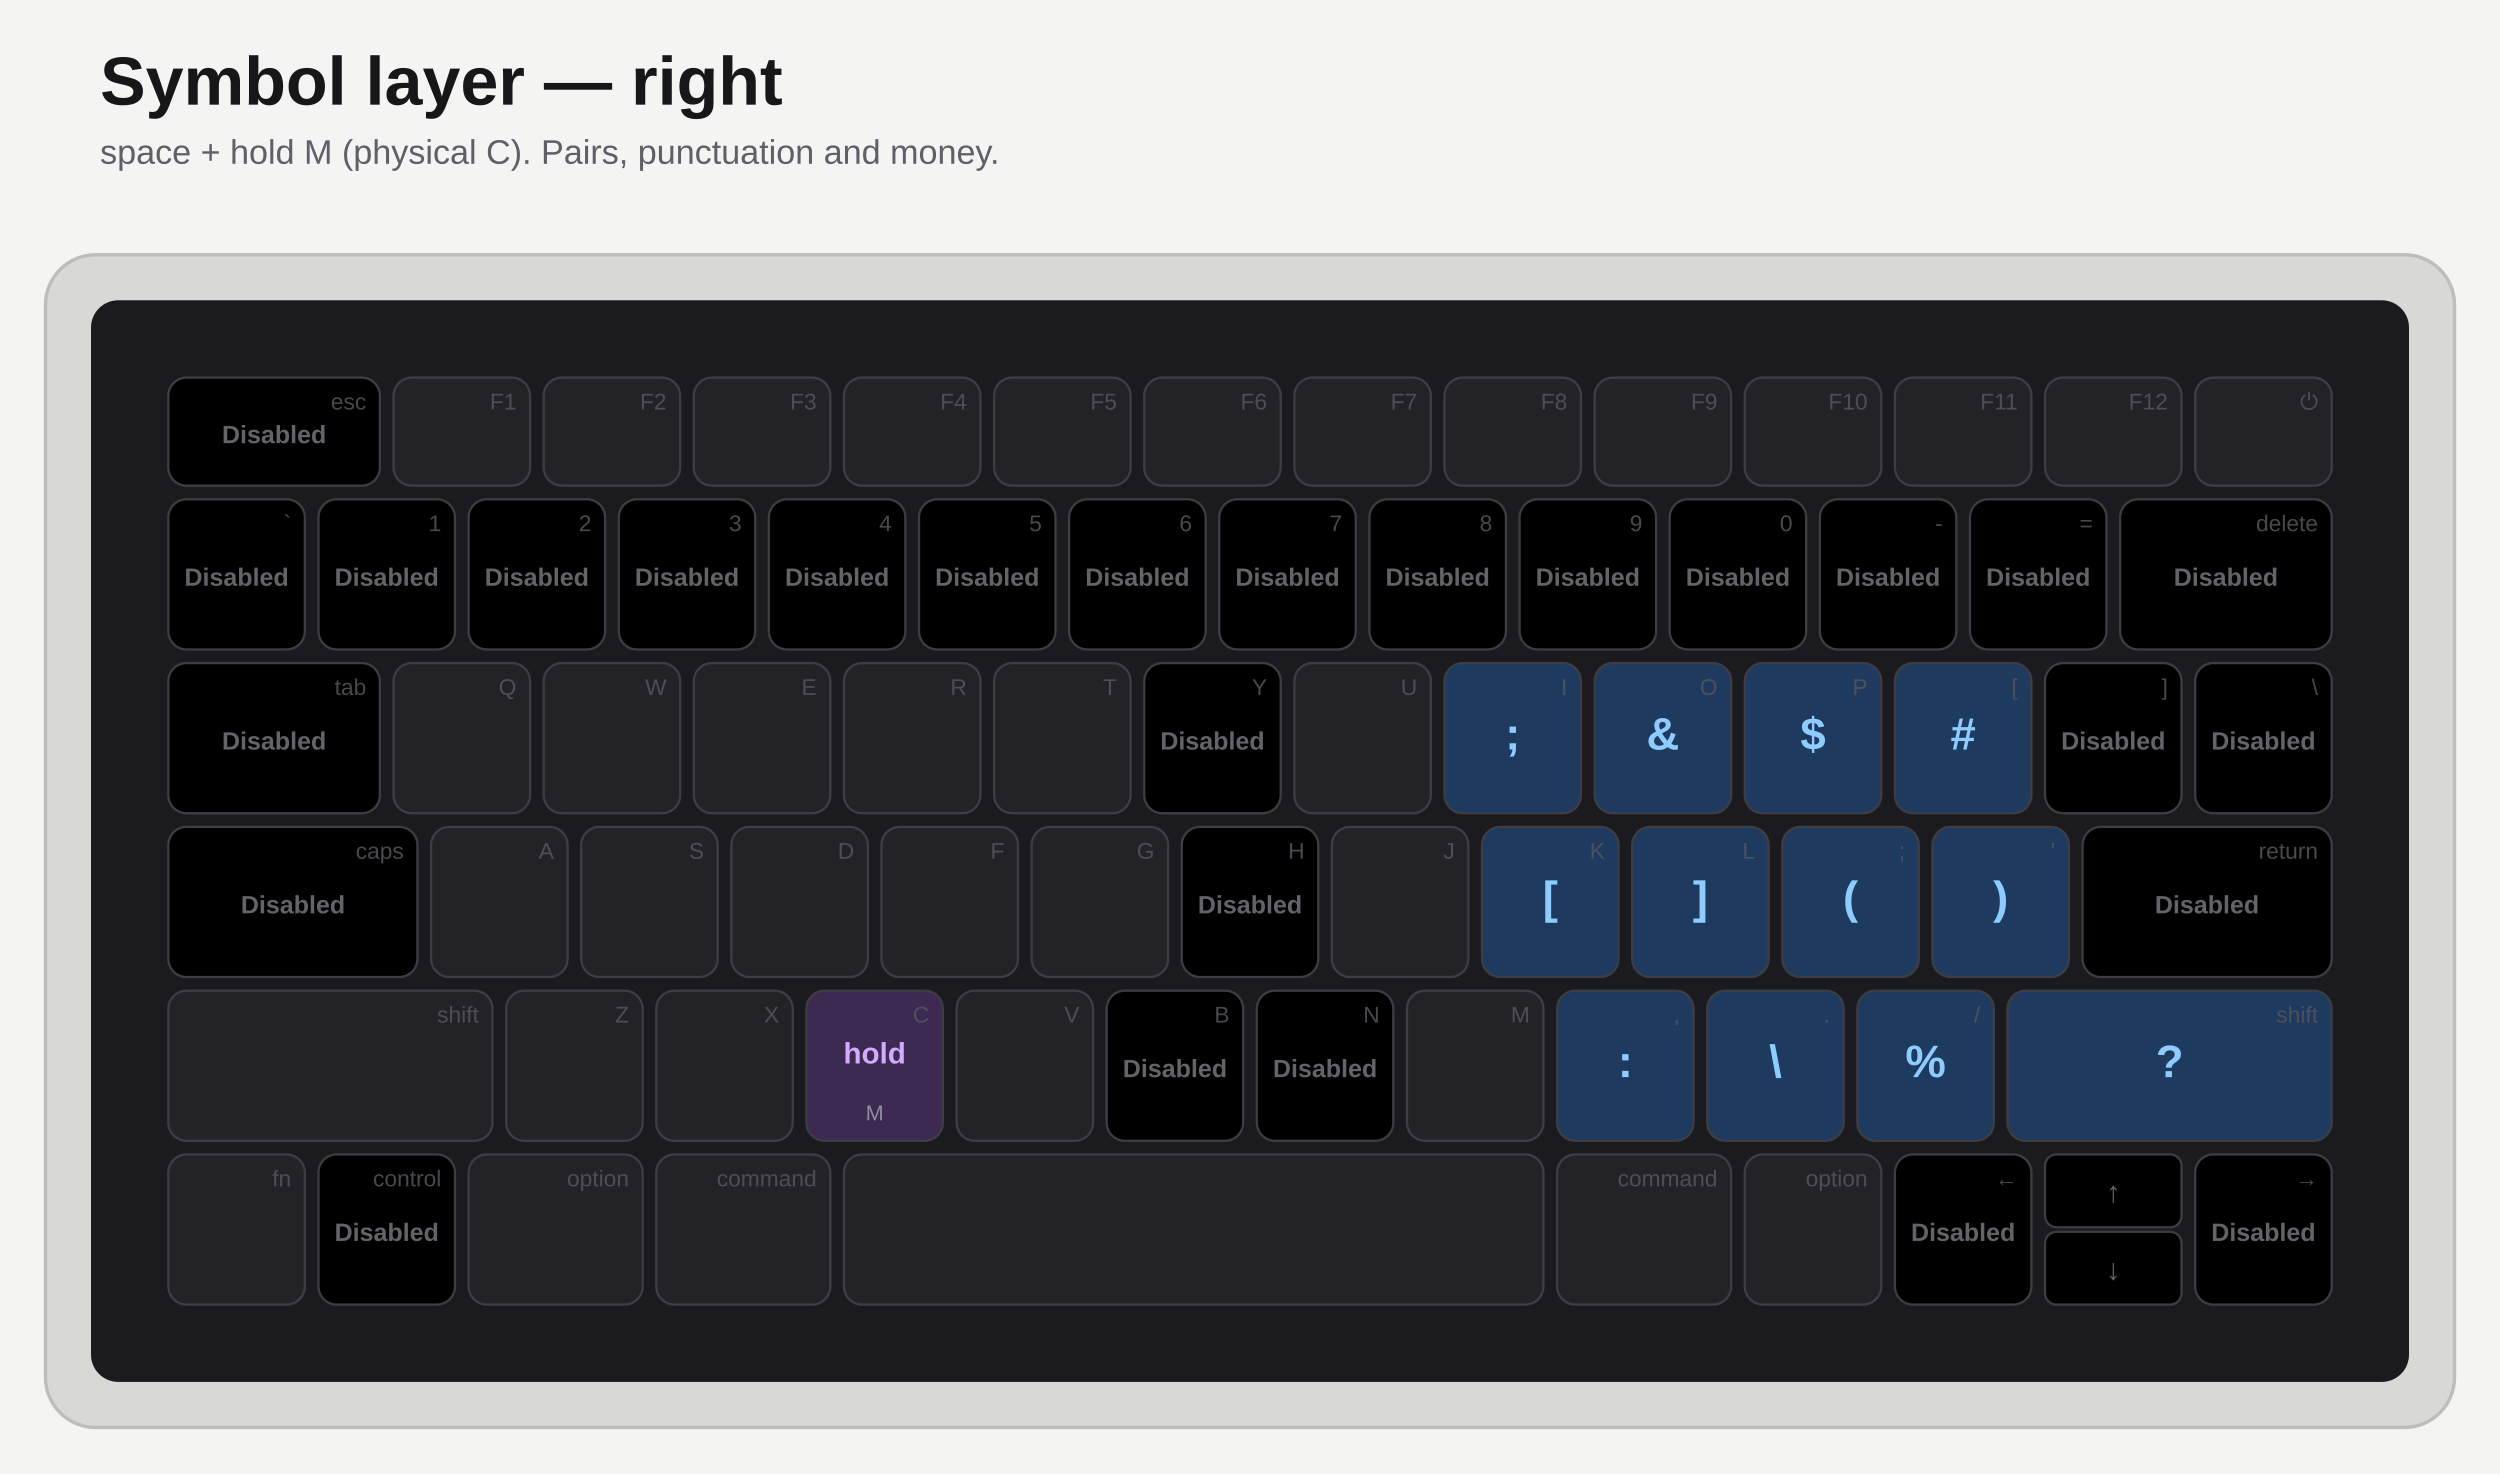
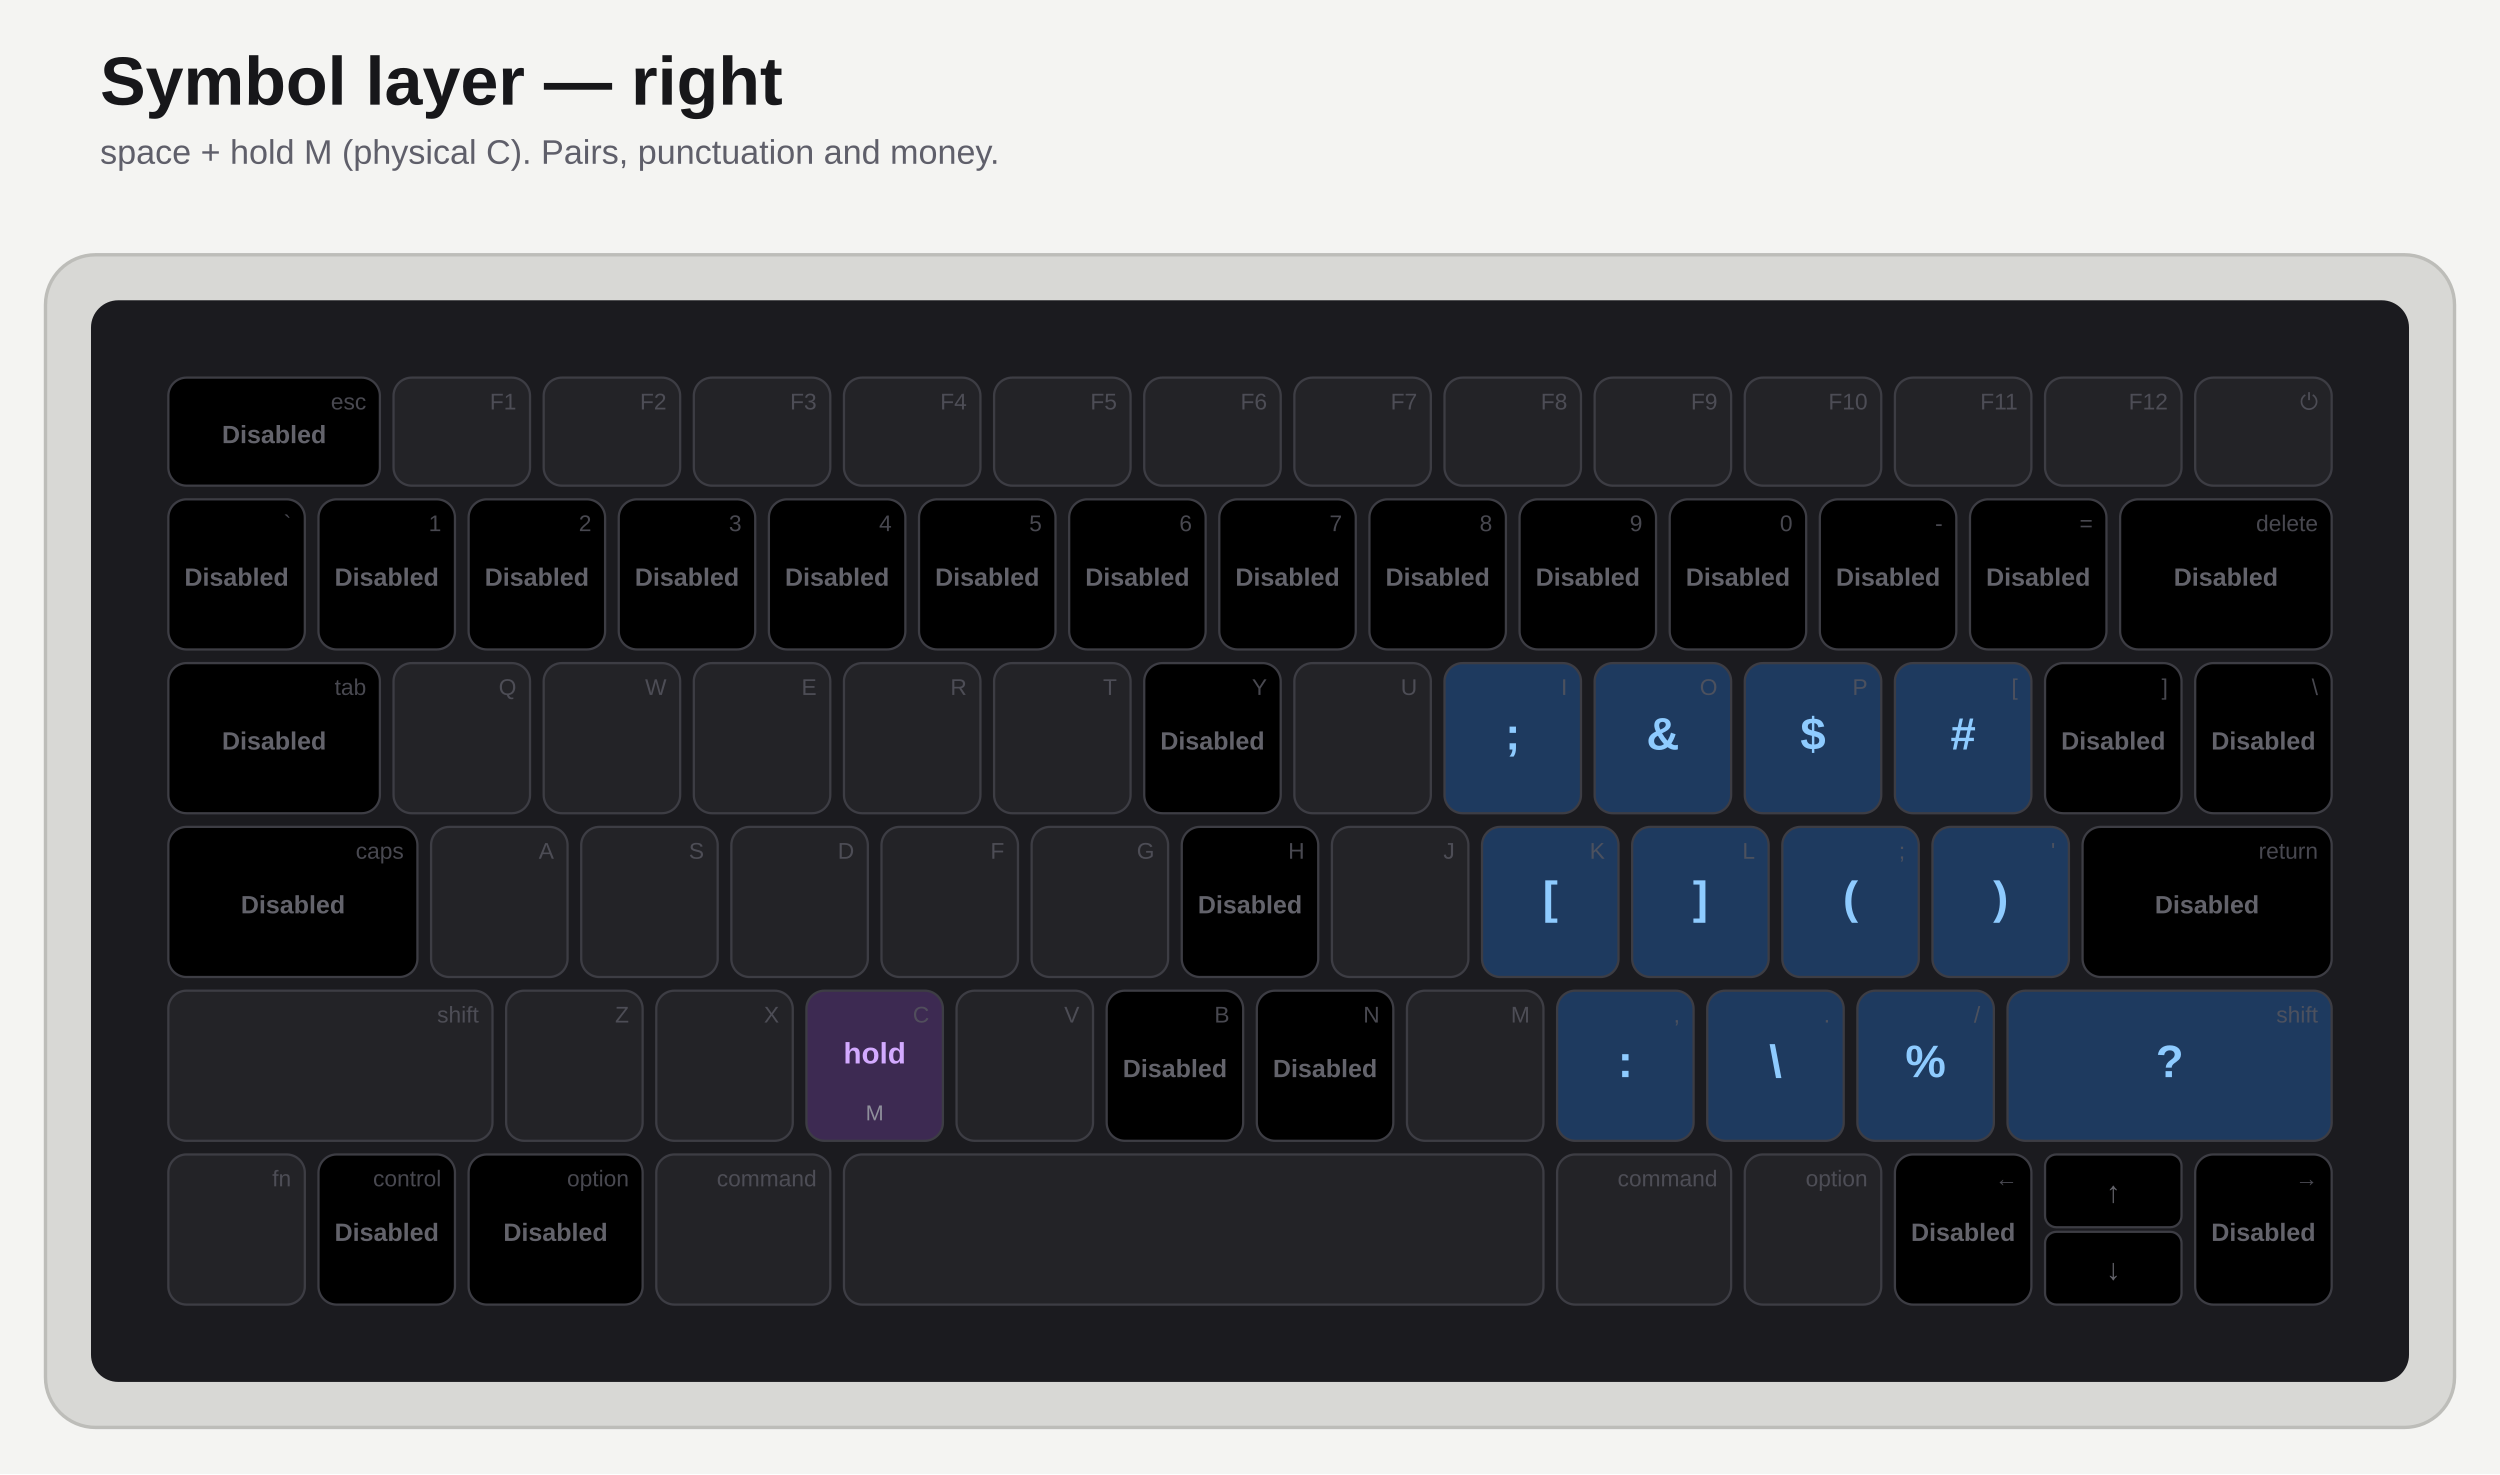
<svg xmlns="http://www.w3.org/2000/svg" width="1099" height="648" viewBox="0 0 1099 648" role="img" aria-label="Symbol layer — right layer of the splitmac">
  <rect width="1099" height="648" fill="#f4f4f2" />
  <text x="44.0" y="46.0" fill="#17171a" font-size="30" font-weight="700" text-anchor="start" opacity="1.0" font-family="-apple-system, BlinkMacSystemFont, 'SF Pro Text', 'Helvetica Neue', Arial, sans-serif">Symbol layer — right</text>
  <text x="44.0" y="72.0" fill="#5f5f6a" font-size="15" font-weight="400" text-anchor="start" opacity="1.0" font-family="-apple-system, BlinkMacSystemFont, 'SF Pro Text', 'Helvetica Neue', Arial, sans-serif">space + hold M (physical C). Pairs, punctuation and money.</text>
  <rect x="20.0" y="112.0" width="1059.0" height="515.5" rx="22" fill="#d8d8d5" stroke="#bdbdb9" stroke-width="1.5" />
  <rect x="40.0" y="132.0" width="1019.0" height="475.5" rx="12" fill="#1b1b1f" />
  <rect x="74.0" y="166.0" width="93.0" height="47.5" rx="8" fill="#000000" stroke="#3d3d44" stroke-width="1" />
  <text x="161.0" y="180.0" fill="#55555e" font-size="10" font-weight="500" text-anchor="end" opacity="0.85" font-family="-apple-system, BlinkMacSystemFont, 'SF Pro Text', 'Helvetica Neue', Arial, sans-serif">esc</text>
  <text x="120.5" y="194.8" fill="#63636b" font-size="11" font-weight="600" text-anchor="middle" opacity="1.0" font-family="-apple-system, BlinkMacSystemFont, 'SF Pro Text', 'Helvetica Neue', Arial, sans-serif">Disabled</text>
  <rect x="173.0" y="166.0" width="60.0" height="47.5" rx="8" fill="#232327" stroke="#3d3d44" stroke-width="1" />
  <text x="227.0" y="180.0" fill="#55555e" font-size="10" font-weight="500" text-anchor="end" opacity="0.85" font-family="-apple-system, BlinkMacSystemFont, 'SF Pro Text', 'Helvetica Neue', Arial, sans-serif">F1</text>
  <rect x="239.0" y="166.0" width="60.0" height="47.5" rx="8" fill="#232327" stroke="#3d3d44" stroke-width="1" />
  <text x="293.0" y="180.0" fill="#55555e" font-size="10" font-weight="500" text-anchor="end" opacity="0.85" font-family="-apple-system, BlinkMacSystemFont, 'SF Pro Text', 'Helvetica Neue', Arial, sans-serif">F2</text>
  <rect x="305.0" y="166.0" width="60.0" height="47.5" rx="8" fill="#232327" stroke="#3d3d44" stroke-width="1" />
  <text x="359.0" y="180.0" fill="#55555e" font-size="10" font-weight="500" text-anchor="end" opacity="0.85" font-family="-apple-system, BlinkMacSystemFont, 'SF Pro Text', 'Helvetica Neue', Arial, sans-serif">F3</text>
  <rect x="371.0" y="166.0" width="60.0" height="47.5" rx="8" fill="#232327" stroke="#3d3d44" stroke-width="1" />
  <text x="425.0" y="180.0" fill="#55555e" font-size="10" font-weight="500" text-anchor="end" opacity="0.85" font-family="-apple-system, BlinkMacSystemFont, 'SF Pro Text', 'Helvetica Neue', Arial, sans-serif">F4</text>
  <rect x="437.0" y="166.0" width="60.0" height="47.5" rx="8" fill="#232327" stroke="#3d3d44" stroke-width="1" />
  <text x="491.0" y="180.0" fill="#55555e" font-size="10" font-weight="500" text-anchor="end" opacity="0.85" font-family="-apple-system, BlinkMacSystemFont, 'SF Pro Text', 'Helvetica Neue', Arial, sans-serif">F5</text>
  <rect x="503.0" y="166.0" width="60.0" height="47.5" rx="8" fill="#232327" stroke="#3d3d44" stroke-width="1" />
  <text x="557.0" y="180.0" fill="#55555e" font-size="10" font-weight="500" text-anchor="end" opacity="0.85" font-family="-apple-system, BlinkMacSystemFont, 'SF Pro Text', 'Helvetica Neue', Arial, sans-serif">F6</text>
  <rect x="569.0" y="166.0" width="60.0" height="47.5" rx="8" fill="#232327" stroke="#3d3d44" stroke-width="1" />
  <text x="623.0" y="180.0" fill="#55555e" font-size="10" font-weight="500" text-anchor="end" opacity="0.85" font-family="-apple-system, BlinkMacSystemFont, 'SF Pro Text', 'Helvetica Neue', Arial, sans-serif">F7</text>
  <rect x="635.0" y="166.0" width="60.0" height="47.5" rx="8" fill="#232327" stroke="#3d3d44" stroke-width="1" />
  <text x="689.0" y="180.0" fill="#55555e" font-size="10" font-weight="500" text-anchor="end" opacity="0.85" font-family="-apple-system, BlinkMacSystemFont, 'SF Pro Text', 'Helvetica Neue', Arial, sans-serif">F8</text>
  <rect x="701.0" y="166.0" width="60.0" height="47.5" rx="8" fill="#232327" stroke="#3d3d44" stroke-width="1" />
  <text x="755.0" y="180.0" fill="#55555e" font-size="10" font-weight="500" text-anchor="end" opacity="0.85" font-family="-apple-system, BlinkMacSystemFont, 'SF Pro Text', 'Helvetica Neue', Arial, sans-serif">F9</text>
  <rect x="767.0" y="166.0" width="60.0" height="47.5" rx="8" fill="#232327" stroke="#3d3d44" stroke-width="1" />
  <text x="821.0" y="180.0" fill="#55555e" font-size="10" font-weight="500" text-anchor="end" opacity="0.85" font-family="-apple-system, BlinkMacSystemFont, 'SF Pro Text', 'Helvetica Neue', Arial, sans-serif">F10</text>
  <rect x="833.0" y="166.0" width="60.0" height="47.5" rx="8" fill="#232327" stroke="#3d3d44" stroke-width="1" />
  <text x="887.0" y="180.0" fill="#55555e" font-size="10" font-weight="500" text-anchor="end" opacity="0.85" font-family="-apple-system, BlinkMacSystemFont, 'SF Pro Text', 'Helvetica Neue', Arial, sans-serif">F11</text>
  <rect x="899.0" y="166.0" width="60.0" height="47.5" rx="8" fill="#232327" stroke="#3d3d44" stroke-width="1" />
  <text x="953.0" y="180.0" fill="#55555e" font-size="10" font-weight="500" text-anchor="end" opacity="0.85" font-family="-apple-system, BlinkMacSystemFont, 'SF Pro Text', 'Helvetica Neue', Arial, sans-serif">F12</text>
  <rect x="965.0" y="166.0" width="60.0" height="47.5" rx="8" fill="#232327" stroke="#3d3d44" stroke-width="1" />
  <text x="1019.0" y="180.0" fill="#55555e" font-size="10" font-weight="500" text-anchor="end" opacity="0.85" font-family="-apple-system, BlinkMacSystemFont, 'SF Pro Text', 'Helvetica Neue', Arial, sans-serif">⏻</text>
  <rect x="74.0" y="219.5" width="60.0" height="66.0" rx="8" fill="#000000" stroke="#3d3d44" stroke-width="1" />
  <text x="128.0" y="233.5" fill="#55555e" font-size="10" font-weight="500" text-anchor="end" opacity="0.85" font-family="-apple-system, BlinkMacSystemFont, 'SF Pro Text', 'Helvetica Neue', Arial, sans-serif">`</text>
  <text x="104.0" y="257.5" fill="#63636b" font-size="11" font-weight="600" text-anchor="middle" opacity="1.0" font-family="-apple-system, BlinkMacSystemFont, 'SF Pro Text', 'Helvetica Neue', Arial, sans-serif">Disabled</text>
  <rect x="140.0" y="219.5" width="60.0" height="66.0" rx="8" fill="#000000" stroke="#3d3d44" stroke-width="1" />
  <text x="194.0" y="233.5" fill="#55555e" font-size="10" font-weight="500" text-anchor="end" opacity="0.85" font-family="-apple-system, BlinkMacSystemFont, 'SF Pro Text', 'Helvetica Neue', Arial, sans-serif">1</text>
  <text x="170.0" y="257.5" fill="#63636b" font-size="11" font-weight="600" text-anchor="middle" opacity="1.0" font-family="-apple-system, BlinkMacSystemFont, 'SF Pro Text', 'Helvetica Neue', Arial, sans-serif">Disabled</text>
  <rect x="206.0" y="219.5" width="60.0" height="66.0" rx="8" fill="#000000" stroke="#3d3d44" stroke-width="1" />
  <text x="260.0" y="233.5" fill="#55555e" font-size="10" font-weight="500" text-anchor="end" opacity="0.85" font-family="-apple-system, BlinkMacSystemFont, 'SF Pro Text', 'Helvetica Neue', Arial, sans-serif">2</text>
  <text x="236.0" y="257.5" fill="#63636b" font-size="11" font-weight="600" text-anchor="middle" opacity="1.0" font-family="-apple-system, BlinkMacSystemFont, 'SF Pro Text', 'Helvetica Neue', Arial, sans-serif">Disabled</text>
  <rect x="272.0" y="219.5" width="60.0" height="66.0" rx="8" fill="#000000" stroke="#3d3d44" stroke-width="1" />
  <text x="326.0" y="233.5" fill="#55555e" font-size="10" font-weight="500" text-anchor="end" opacity="0.85" font-family="-apple-system, BlinkMacSystemFont, 'SF Pro Text', 'Helvetica Neue', Arial, sans-serif">3</text>
  <text x="302.0" y="257.5" fill="#63636b" font-size="11" font-weight="600" text-anchor="middle" opacity="1.0" font-family="-apple-system, BlinkMacSystemFont, 'SF Pro Text', 'Helvetica Neue', Arial, sans-serif">Disabled</text>
  <rect x="338.0" y="219.5" width="60.0" height="66.0" rx="8" fill="#000000" stroke="#3d3d44" stroke-width="1" />
  <text x="392.0" y="233.5" fill="#55555e" font-size="10" font-weight="500" text-anchor="end" opacity="0.85" font-family="-apple-system, BlinkMacSystemFont, 'SF Pro Text', 'Helvetica Neue', Arial, sans-serif">4</text>
  <text x="368.0" y="257.5" fill="#63636b" font-size="11" font-weight="600" text-anchor="middle" opacity="1.0" font-family="-apple-system, BlinkMacSystemFont, 'SF Pro Text', 'Helvetica Neue', Arial, sans-serif">Disabled</text>
  <rect x="404.0" y="219.5" width="60.0" height="66.0" rx="8" fill="#000000" stroke="#3d3d44" stroke-width="1" />
  <text x="458.0" y="233.5" fill="#55555e" font-size="10" font-weight="500" text-anchor="end" opacity="0.85" font-family="-apple-system, BlinkMacSystemFont, 'SF Pro Text', 'Helvetica Neue', Arial, sans-serif">5</text>
  <text x="434.0" y="257.5" fill="#63636b" font-size="11" font-weight="600" text-anchor="middle" opacity="1.0" font-family="-apple-system, BlinkMacSystemFont, 'SF Pro Text', 'Helvetica Neue', Arial, sans-serif">Disabled</text>
  <rect x="470.0" y="219.5" width="60.0" height="66.0" rx="8" fill="#000000" stroke="#3d3d44" stroke-width="1" />
  <text x="524.0" y="233.5" fill="#55555e" font-size="10" font-weight="500" text-anchor="end" opacity="0.85" font-family="-apple-system, BlinkMacSystemFont, 'SF Pro Text', 'Helvetica Neue', Arial, sans-serif">6</text>
  <text x="500.0" y="257.5" fill="#63636b" font-size="11" font-weight="600" text-anchor="middle" opacity="1.0" font-family="-apple-system, BlinkMacSystemFont, 'SF Pro Text', 'Helvetica Neue', Arial, sans-serif">Disabled</text>
  <rect x="536.0" y="219.5" width="60.0" height="66.0" rx="8" fill="#000000" stroke="#3d3d44" stroke-width="1" />
  <text x="590.0" y="233.5" fill="#55555e" font-size="10" font-weight="500" text-anchor="end" opacity="0.85" font-family="-apple-system, BlinkMacSystemFont, 'SF Pro Text', 'Helvetica Neue', Arial, sans-serif">7</text>
  <text x="566.0" y="257.5" fill="#63636b" font-size="11" font-weight="600" text-anchor="middle" opacity="1.0" font-family="-apple-system, BlinkMacSystemFont, 'SF Pro Text', 'Helvetica Neue', Arial, sans-serif">Disabled</text>
  <rect x="602.0" y="219.5" width="60.0" height="66.0" rx="8" fill="#000000" stroke="#3d3d44" stroke-width="1" />
  <text x="656.0" y="233.5" fill="#55555e" font-size="10" font-weight="500" text-anchor="end" opacity="0.85" font-family="-apple-system, BlinkMacSystemFont, 'SF Pro Text', 'Helvetica Neue', Arial, sans-serif">8</text>
  <text x="632.0" y="257.5" fill="#63636b" font-size="11" font-weight="600" text-anchor="middle" opacity="1.0" font-family="-apple-system, BlinkMacSystemFont, 'SF Pro Text', 'Helvetica Neue', Arial, sans-serif">Disabled</text>
  <rect x="668.0" y="219.5" width="60.0" height="66.0" rx="8" fill="#000000" stroke="#3d3d44" stroke-width="1" />
  <text x="722.0" y="233.5" fill="#55555e" font-size="10" font-weight="500" text-anchor="end" opacity="0.85" font-family="-apple-system, BlinkMacSystemFont, 'SF Pro Text', 'Helvetica Neue', Arial, sans-serif">9</text>
  <text x="698.0" y="257.5" fill="#63636b" font-size="11" font-weight="600" text-anchor="middle" opacity="1.0" font-family="-apple-system, BlinkMacSystemFont, 'SF Pro Text', 'Helvetica Neue', Arial, sans-serif">Disabled</text>
  <rect x="734.0" y="219.5" width="60.0" height="66.0" rx="8" fill="#000000" stroke="#3d3d44" stroke-width="1" />
  <text x="788.0" y="233.5" fill="#55555e" font-size="10" font-weight="500" text-anchor="end" opacity="0.85" font-family="-apple-system, BlinkMacSystemFont, 'SF Pro Text', 'Helvetica Neue', Arial, sans-serif">0</text>
  <text x="764.0" y="257.5" fill="#63636b" font-size="11" font-weight="600" text-anchor="middle" opacity="1.0" font-family="-apple-system, BlinkMacSystemFont, 'SF Pro Text', 'Helvetica Neue', Arial, sans-serif">Disabled</text>
  <rect x="800.0" y="219.5" width="60.0" height="66.0" rx="8" fill="#000000" stroke="#3d3d44" stroke-width="1" />
  <text x="854.0" y="233.5" fill="#55555e" font-size="10" font-weight="500" text-anchor="end" opacity="0.85" font-family="-apple-system, BlinkMacSystemFont, 'SF Pro Text', 'Helvetica Neue', Arial, sans-serif">-</text>
  <text x="830.0" y="257.5" fill="#63636b" font-size="11" font-weight="600" text-anchor="middle" opacity="1.0" font-family="-apple-system, BlinkMacSystemFont, 'SF Pro Text', 'Helvetica Neue', Arial, sans-serif">Disabled</text>
  <rect x="866.0" y="219.5" width="60.0" height="66.0" rx="8" fill="#000000" stroke="#3d3d44" stroke-width="1" />
  <text x="920.0" y="233.5" fill="#55555e" font-size="10" font-weight="500" text-anchor="end" opacity="0.85" font-family="-apple-system, BlinkMacSystemFont, 'SF Pro Text', 'Helvetica Neue', Arial, sans-serif">=</text>
  <text x="896.0" y="257.5" fill="#63636b" font-size="11" font-weight="600" text-anchor="middle" opacity="1.0" font-family="-apple-system, BlinkMacSystemFont, 'SF Pro Text', 'Helvetica Neue', Arial, sans-serif">Disabled</text>
  <rect x="932.0" y="219.5" width="93.0" height="66.0" rx="8" fill="#000000" stroke="#3d3d44" stroke-width="1" />
  <text x="1019.0" y="233.5" fill="#55555e" font-size="10" font-weight="500" text-anchor="end" opacity="0.85" font-family="-apple-system, BlinkMacSystemFont, 'SF Pro Text', 'Helvetica Neue', Arial, sans-serif">delete</text>
  <text x="978.5" y="257.5" fill="#63636b" font-size="11" font-weight="600" text-anchor="middle" opacity="1.0" font-family="-apple-system, BlinkMacSystemFont, 'SF Pro Text', 'Helvetica Neue', Arial, sans-serif">Disabled</text>
  <rect x="74.0" y="291.5" width="93.0" height="66.0" rx="8" fill="#000000" stroke="#3d3d44" stroke-width="1" />
  <text x="161.0" y="305.5" fill="#55555e" font-size="10" font-weight="500" text-anchor="end" opacity="0.85" font-family="-apple-system, BlinkMacSystemFont, 'SF Pro Text', 'Helvetica Neue', Arial, sans-serif">tab</text>
  <text x="120.5" y="329.5" fill="#63636b" font-size="11" font-weight="600" text-anchor="middle" opacity="1.0" font-family="-apple-system, BlinkMacSystemFont, 'SF Pro Text', 'Helvetica Neue', Arial, sans-serif">Disabled</text>
  <rect x="173.0" y="291.5" width="60.0" height="66.0" rx="8" fill="#232327" stroke="#3d3d44" stroke-width="1" />
  <text x="227.0" y="305.5" fill="#55555e" font-size="10" font-weight="500" text-anchor="end" opacity="0.85" font-family="-apple-system, BlinkMacSystemFont, 'SF Pro Text', 'Helvetica Neue', Arial, sans-serif">Q</text>
  <rect x="239.0" y="291.5" width="60.0" height="66.0" rx="8" fill="#232327" stroke="#3d3d44" stroke-width="1" />
  <text x="293.0" y="305.5" fill="#55555e" font-size="10" font-weight="500" text-anchor="end" opacity="0.85" font-family="-apple-system, BlinkMacSystemFont, 'SF Pro Text', 'Helvetica Neue', Arial, sans-serif">W</text>
  <rect x="305.0" y="291.5" width="60.0" height="66.0" rx="8" fill="#232327" stroke="#3d3d44" stroke-width="1" />
  <text x="359.0" y="305.5" fill="#55555e" font-size="10" font-weight="500" text-anchor="end" opacity="0.85" font-family="-apple-system, BlinkMacSystemFont, 'SF Pro Text', 'Helvetica Neue', Arial, sans-serif">E</text>
  <rect x="371.0" y="291.5" width="60.0" height="66.0" rx="8" fill="#232327" stroke="#3d3d44" stroke-width="1" />
  <text x="425.0" y="305.5" fill="#55555e" font-size="10" font-weight="500" text-anchor="end" opacity="0.85" font-family="-apple-system, BlinkMacSystemFont, 'SF Pro Text', 'Helvetica Neue', Arial, sans-serif">R</text>
  <rect x="437.0" y="291.5" width="60.0" height="66.0" rx="8" fill="#232327" stroke="#3d3d44" stroke-width="1" />
  <text x="491.0" y="305.5" fill="#55555e" font-size="10" font-weight="500" text-anchor="end" opacity="0.85" font-family="-apple-system, BlinkMacSystemFont, 'SF Pro Text', 'Helvetica Neue', Arial, sans-serif">T</text>
  <rect x="503.0" y="291.5" width="60.0" height="66.0" rx="8" fill="#000000" stroke="#3d3d44" stroke-width="1" />
  <text x="557.0" y="305.5" fill="#55555e" font-size="10" font-weight="500" text-anchor="end" opacity="0.85" font-family="-apple-system, BlinkMacSystemFont, 'SF Pro Text', 'Helvetica Neue', Arial, sans-serif">Y</text>
  <text x="533.0" y="329.5" fill="#63636b" font-size="11" font-weight="600" text-anchor="middle" opacity="1.0" font-family="-apple-system, BlinkMacSystemFont, 'SF Pro Text', 'Helvetica Neue', Arial, sans-serif">Disabled</text>
  <rect x="569.0" y="291.5" width="60.0" height="66.0" rx="8" fill="#232327" stroke="#3d3d44" stroke-width="1" />
  <text x="623.0" y="305.5" fill="#55555e" font-size="10" font-weight="500" text-anchor="end" opacity="0.85" font-family="-apple-system, BlinkMacSystemFont, 'SF Pro Text', 'Helvetica Neue', Arial, sans-serif">U</text>
  <rect x="635.0" y="291.5" width="60.0" height="66.0" rx="8" fill="#1e3a5f" stroke="#3d3d44" stroke-width="1" />
  <text x="689.0" y="305.5" fill="#55555e" font-size="10" font-weight="500" text-anchor="end" opacity="0.85" font-family="-apple-system, BlinkMacSystemFont, 'SF Pro Text', 'Helvetica Neue', Arial, sans-serif">I</text>
  <text x="665.0" y="329.5" fill="#8ecbff" font-size="20" font-weight="700" text-anchor="middle" opacity="1.0" font-family="-apple-system, BlinkMacSystemFont, 'SF Pro Text', 'Helvetica Neue', Arial, sans-serif">;</text>
  <rect x="701.0" y="291.5" width="60.0" height="66.0" rx="8" fill="#1e3a5f" stroke="#3d3d44" stroke-width="1" />
  <text x="755.0" y="305.5" fill="#55555e" font-size="10" font-weight="500" text-anchor="end" opacity="0.85" font-family="-apple-system, BlinkMacSystemFont, 'SF Pro Text', 'Helvetica Neue', Arial, sans-serif">O</text>
  <text x="731.0" y="329.5" fill="#8ecbff" font-size="20" font-weight="700" text-anchor="middle" opacity="1.0" font-family="-apple-system, BlinkMacSystemFont, 'SF Pro Text', 'Helvetica Neue', Arial, sans-serif">&amp;</text>
  <rect x="767.0" y="291.5" width="60.0" height="66.0" rx="8" fill="#1e3a5f" stroke="#3d3d44" stroke-width="1" />
  <text x="821.0" y="305.5" fill="#55555e" font-size="10" font-weight="500" text-anchor="end" opacity="0.85" font-family="-apple-system, BlinkMacSystemFont, 'SF Pro Text', 'Helvetica Neue', Arial, sans-serif">P</text>
  <text x="797.0" y="329.5" fill="#8ecbff" font-size="20" font-weight="700" text-anchor="middle" opacity="1.0" font-family="-apple-system, BlinkMacSystemFont, 'SF Pro Text', 'Helvetica Neue', Arial, sans-serif">$</text>
  <rect x="833.0" y="291.5" width="60.0" height="66.0" rx="8" fill="#1e3a5f" stroke="#3d3d44" stroke-width="1" />
  <text x="887.0" y="305.5" fill="#55555e" font-size="10" font-weight="500" text-anchor="end" opacity="0.85" font-family="-apple-system, BlinkMacSystemFont, 'SF Pro Text', 'Helvetica Neue', Arial, sans-serif">[</text>
  <text x="863.0" y="329.5" fill="#8ecbff" font-size="20" font-weight="700" text-anchor="middle" opacity="1.0" font-family="-apple-system, BlinkMacSystemFont, 'SF Pro Text', 'Helvetica Neue', Arial, sans-serif">#</text>
  <rect x="899.0" y="291.5" width="60.0" height="66.0" rx="8" fill="#000000" stroke="#3d3d44" stroke-width="1" />
  <text x="953.0" y="305.5" fill="#55555e" font-size="10" font-weight="500" text-anchor="end" opacity="0.85" font-family="-apple-system, BlinkMacSystemFont, 'SF Pro Text', 'Helvetica Neue', Arial, sans-serif">]</text>
  <text x="929.0" y="329.5" fill="#63636b" font-size="11" font-weight="600" text-anchor="middle" opacity="1.0" font-family="-apple-system, BlinkMacSystemFont, 'SF Pro Text', 'Helvetica Neue', Arial, sans-serif">Disabled</text>
  <rect x="965.0" y="291.5" width="60.0" height="66.0" rx="8" fill="#000000" stroke="#3d3d44" stroke-width="1" />
  <text x="1019.0" y="305.5" fill="#55555e" font-size="10" font-weight="500" text-anchor="end" opacity="0.85" font-family="-apple-system, BlinkMacSystemFont, 'SF Pro Text', 'Helvetica Neue', Arial, sans-serif">\</text>
  <text x="995.0" y="329.5" fill="#63636b" font-size="11" font-weight="600" text-anchor="middle" opacity="1.0" font-family="-apple-system, BlinkMacSystemFont, 'SF Pro Text', 'Helvetica Neue', Arial, sans-serif">Disabled</text>
  <rect x="74.0" y="363.5" width="109.5" height="66.0" rx="8" fill="#000000" stroke="#3d3d44" stroke-width="1" />
  <text x="177.5" y="377.5" fill="#55555e" font-size="10" font-weight="500" text-anchor="end" opacity="0.85" font-family="-apple-system, BlinkMacSystemFont, 'SF Pro Text', 'Helvetica Neue', Arial, sans-serif">caps</text>
  <text x="128.8" y="401.5" fill="#63636b" font-size="11" font-weight="600" text-anchor="middle" opacity="1.0" font-family="-apple-system, BlinkMacSystemFont, 'SF Pro Text', 'Helvetica Neue', Arial, sans-serif">Disabled</text>
  <rect x="189.5" y="363.5" width="60.0" height="66.0" rx="8" fill="#232327" stroke="#3d3d44" stroke-width="1" />
  <text x="243.5" y="377.5" fill="#55555e" font-size="10" font-weight="500" text-anchor="end" opacity="0.85" font-family="-apple-system, BlinkMacSystemFont, 'SF Pro Text', 'Helvetica Neue', Arial, sans-serif">A</text>
  <rect x="255.5" y="363.5" width="60.0" height="66.0" rx="8" fill="#232327" stroke="#3d3d44" stroke-width="1" />
  <text x="309.5" y="377.5" fill="#55555e" font-size="10" font-weight="500" text-anchor="end" opacity="0.85" font-family="-apple-system, BlinkMacSystemFont, 'SF Pro Text', 'Helvetica Neue', Arial, sans-serif">S</text>
  <rect x="321.5" y="363.5" width="60.0" height="66.0" rx="8" fill="#232327" stroke="#3d3d44" stroke-width="1" />
  <text x="375.5" y="377.5" fill="#55555e" font-size="10" font-weight="500" text-anchor="end" opacity="0.85" font-family="-apple-system, BlinkMacSystemFont, 'SF Pro Text', 'Helvetica Neue', Arial, sans-serif">D</text>
  <rect x="387.5" y="363.5" width="60.0" height="66.0" rx="8" fill="#232327" stroke="#3d3d44" stroke-width="1" />
  <text x="441.5" y="377.5" fill="#55555e" font-size="10" font-weight="500" text-anchor="end" opacity="0.85" font-family="-apple-system, BlinkMacSystemFont, 'SF Pro Text', 'Helvetica Neue', Arial, sans-serif">F</text>
  <rect x="453.5" y="363.5" width="60.0" height="66.0" rx="8" fill="#232327" stroke="#3d3d44" stroke-width="1" />
  <text x="507.5" y="377.5" fill="#55555e" font-size="10" font-weight="500" text-anchor="end" opacity="0.85" font-family="-apple-system, BlinkMacSystemFont, 'SF Pro Text', 'Helvetica Neue', Arial, sans-serif">G</text>
  <rect x="519.5" y="363.5" width="60.0" height="66.0" rx="8" fill="#000000" stroke="#3d3d44" stroke-width="1" />
  <text x="573.5" y="377.5" fill="#55555e" font-size="10" font-weight="500" text-anchor="end" opacity="0.85" font-family="-apple-system, BlinkMacSystemFont, 'SF Pro Text', 'Helvetica Neue', Arial, sans-serif">H</text>
  <text x="549.5" y="401.5" fill="#63636b" font-size="11" font-weight="600" text-anchor="middle" opacity="1.0" font-family="-apple-system, BlinkMacSystemFont, 'SF Pro Text', 'Helvetica Neue', Arial, sans-serif">Disabled</text>
  <rect x="585.5" y="363.5" width="60.0" height="66.0" rx="8" fill="#232327" stroke="#3d3d44" stroke-width="1" />
  <text x="639.5" y="377.5" fill="#55555e" font-size="10" font-weight="500" text-anchor="end" opacity="0.85" font-family="-apple-system, BlinkMacSystemFont, 'SF Pro Text', 'Helvetica Neue', Arial, sans-serif">J</text>
  <rect x="651.5" y="363.5" width="60.0" height="66.0" rx="8" fill="#1e3a5f" stroke="#3d3d44" stroke-width="1" />
  <text x="705.5" y="377.5" fill="#55555e" font-size="10" font-weight="500" text-anchor="end" opacity="0.85" font-family="-apple-system, BlinkMacSystemFont, 'SF Pro Text', 'Helvetica Neue', Arial, sans-serif">K</text>
  <text x="681.5" y="401.5" fill="#8ecbff" font-size="20" font-weight="700" text-anchor="middle" opacity="1.0" font-family="-apple-system, BlinkMacSystemFont, 'SF Pro Text', 'Helvetica Neue', Arial, sans-serif">[</text>
  <rect x="717.5" y="363.5" width="60.0" height="66.0" rx="8" fill="#1e3a5f" stroke="#3d3d44" stroke-width="1" />
  <text x="771.5" y="377.5" fill="#55555e" font-size="10" font-weight="500" text-anchor="end" opacity="0.85" font-family="-apple-system, BlinkMacSystemFont, 'SF Pro Text', 'Helvetica Neue', Arial, sans-serif">L</text>
  <text x="747.5" y="401.5" fill="#8ecbff" font-size="20" font-weight="700" text-anchor="middle" opacity="1.0" font-family="-apple-system, BlinkMacSystemFont, 'SF Pro Text', 'Helvetica Neue', Arial, sans-serif">]</text>
  <rect x="783.5" y="363.5" width="60.0" height="66.0" rx="8" fill="#1e3a5f" stroke="#3d3d44" stroke-width="1" />
  <text x="837.5" y="377.5" fill="#55555e" font-size="10" font-weight="500" text-anchor="end" opacity="0.85" font-family="-apple-system, BlinkMacSystemFont, 'SF Pro Text', 'Helvetica Neue', Arial, sans-serif">;</text>
  <text x="813.5" y="401.5" fill="#8ecbff" font-size="20" font-weight="700" text-anchor="middle" opacity="1.0" font-family="-apple-system, BlinkMacSystemFont, 'SF Pro Text', 'Helvetica Neue', Arial, sans-serif">(</text>
  <rect x="849.5" y="363.5" width="60.0" height="66.0" rx="8" fill="#1e3a5f" stroke="#3d3d44" stroke-width="1" />
  <text x="903.5" y="377.5" fill="#55555e" font-size="10" font-weight="500" text-anchor="end" opacity="0.85" font-family="-apple-system, BlinkMacSystemFont, 'SF Pro Text', 'Helvetica Neue', Arial, sans-serif">'</text>
  <text x="879.5" y="401.5" fill="#8ecbff" font-size="20" font-weight="700" text-anchor="middle" opacity="1.0" font-family="-apple-system, BlinkMacSystemFont, 'SF Pro Text', 'Helvetica Neue', Arial, sans-serif">)</text>
  <rect x="915.5" y="363.5" width="109.5" height="66.0" rx="8" fill="#000000" stroke="#3d3d44" stroke-width="1" />
  <text x="1019.0" y="377.5" fill="#55555e" font-size="10" font-weight="500" text-anchor="end" opacity="0.85" font-family="-apple-system, BlinkMacSystemFont, 'SF Pro Text', 'Helvetica Neue', Arial, sans-serif">return</text>
  <text x="970.2" y="401.5" fill="#63636b" font-size="11" font-weight="600" text-anchor="middle" opacity="1.0" font-family="-apple-system, BlinkMacSystemFont, 'SF Pro Text', 'Helvetica Neue', Arial, sans-serif">Disabled</text>
  <rect x="74.0" y="435.5" width="142.5" height="66.0" rx="8" fill="#232327" stroke="#3d3d44" stroke-width="1" />
  <text x="210.5" y="449.5" fill="#55555e" font-size="10" font-weight="500" text-anchor="end" opacity="0.85" font-family="-apple-system, BlinkMacSystemFont, 'SF Pro Text', 'Helvetica Neue', Arial, sans-serif">shift</text>
  <rect x="222.5" y="435.5" width="60.0" height="66.0" rx="8" fill="#232327" stroke="#3d3d44" stroke-width="1" />
  <text x="276.5" y="449.5" fill="#55555e" font-size="10" font-weight="500" text-anchor="end" opacity="0.85" font-family="-apple-system, BlinkMacSystemFont, 'SF Pro Text', 'Helvetica Neue', Arial, sans-serif">Z</text>
  <rect x="288.5" y="435.5" width="60.0" height="66.0" rx="8" fill="#232327" stroke="#3d3d44" stroke-width="1" />
  <text x="342.5" y="449.5" fill="#55555e" font-size="10" font-weight="500" text-anchor="end" opacity="0.85" font-family="-apple-system, BlinkMacSystemFont, 'SF Pro Text', 'Helvetica Neue', Arial, sans-serif">X</text>
  <rect x="354.5" y="435.5" width="60.0" height="66.0" rx="8" fill="#3d2a52" stroke="#3d3d44" stroke-width="1" />
  <text x="408.5" y="449.5" fill="#55555e" font-size="10" font-weight="500" text-anchor="end" opacity="0.85" font-family="-apple-system, BlinkMacSystemFont, 'SF Pro Text', 'Helvetica Neue', Arial, sans-serif">C</text>
  <text x="384.5" y="467.5" fill="#d3aaff" font-size="13" font-weight="600" text-anchor="middle" opacity="1.0" font-family="-apple-system, BlinkMacSystemFont, 'SF Pro Text', 'Helvetica Neue', Arial, sans-serif">hold</text>
  <text x="384.5" y="492.5" fill="#8f8f9b" font-size="9.5" font-weight="500" text-anchor="middle" opacity="1.0" font-family="-apple-system, BlinkMacSystemFont, 'SF Pro Text', 'Helvetica Neue', Arial, sans-serif">M</text>
  <rect x="420.5" y="435.5" width="60.0" height="66.0" rx="8" fill="#232327" stroke="#3d3d44" stroke-width="1" />
  <text x="474.5" y="449.5" fill="#55555e" font-size="10" font-weight="500" text-anchor="end" opacity="0.85" font-family="-apple-system, BlinkMacSystemFont, 'SF Pro Text', 'Helvetica Neue', Arial, sans-serif">V</text>
  <rect x="486.5" y="435.5" width="60.0" height="66.0" rx="8" fill="#000000" stroke="#3d3d44" stroke-width="1" />
  <text x="540.5" y="449.5" fill="#55555e" font-size="10" font-weight="500" text-anchor="end" opacity="0.85" font-family="-apple-system, BlinkMacSystemFont, 'SF Pro Text', 'Helvetica Neue', Arial, sans-serif">B</text>
  <text x="516.5" y="473.5" fill="#63636b" font-size="11" font-weight="600" text-anchor="middle" opacity="1.0" font-family="-apple-system, BlinkMacSystemFont, 'SF Pro Text', 'Helvetica Neue', Arial, sans-serif">Disabled</text>
  <rect x="552.5" y="435.5" width="60.0" height="66.0" rx="8" fill="#000000" stroke="#3d3d44" stroke-width="1" />
  <text x="606.5" y="449.5" fill="#55555e" font-size="10" font-weight="500" text-anchor="end" opacity="0.85" font-family="-apple-system, BlinkMacSystemFont, 'SF Pro Text', 'Helvetica Neue', Arial, sans-serif">N</text>
  <text x="582.5" y="473.5" fill="#63636b" font-size="11" font-weight="600" text-anchor="middle" opacity="1.0" font-family="-apple-system, BlinkMacSystemFont, 'SF Pro Text', 'Helvetica Neue', Arial, sans-serif">Disabled</text>
  <rect x="618.5" y="435.5" width="60.0" height="66.0" rx="8" fill="#232327" stroke="#3d3d44" stroke-width="1" />
  <text x="672.5" y="449.5" fill="#55555e" font-size="10" font-weight="500" text-anchor="end" opacity="0.85" font-family="-apple-system, BlinkMacSystemFont, 'SF Pro Text', 'Helvetica Neue', Arial, sans-serif">M</text>
  <rect x="684.5" y="435.5" width="60.0" height="66.0" rx="8" fill="#1e3a5f" stroke="#3d3d44" stroke-width="1" />
  <text x="738.5" y="449.5" fill="#55555e" font-size="10" font-weight="500" text-anchor="end" opacity="0.85" font-family="-apple-system, BlinkMacSystemFont, 'SF Pro Text', 'Helvetica Neue', Arial, sans-serif">,</text>
  <text x="714.5" y="473.5" fill="#8ecbff" font-size="20" font-weight="700" text-anchor="middle" opacity="1.0" font-family="-apple-system, BlinkMacSystemFont, 'SF Pro Text', 'Helvetica Neue', Arial, sans-serif">:</text>
  <rect x="750.5" y="435.5" width="60.0" height="66.0" rx="8" fill="#1e3a5f" stroke="#3d3d44" stroke-width="1" />
  <text x="804.5" y="449.5" fill="#55555e" font-size="10" font-weight="500" text-anchor="end" opacity="0.85" font-family="-apple-system, BlinkMacSystemFont, 'SF Pro Text', 'Helvetica Neue', Arial, sans-serif">.</text>
  <text x="780.5" y="473.5" fill="#8ecbff" font-size="20" font-weight="700" text-anchor="middle" opacity="1.0" font-family="-apple-system, BlinkMacSystemFont, 'SF Pro Text', 'Helvetica Neue', Arial, sans-serif">\</text>
  <rect x="816.5" y="435.5" width="60.0" height="66.0" rx="8" fill="#1e3a5f" stroke="#3d3d44" stroke-width="1" />
  <text x="870.5" y="449.5" fill="#55555e" font-size="10" font-weight="500" text-anchor="end" opacity="0.85" font-family="-apple-system, BlinkMacSystemFont, 'SF Pro Text', 'Helvetica Neue', Arial, sans-serif">/</text>
  <text x="846.5" y="473.5" fill="#8ecbff" font-size="20" font-weight="700" text-anchor="middle" opacity="1.0" font-family="-apple-system, BlinkMacSystemFont, 'SF Pro Text', 'Helvetica Neue', Arial, sans-serif">%</text>
  <rect x="882.5" y="435.5" width="142.5" height="66.0" rx="8" fill="#1e3a5f" stroke="#3d3d44" stroke-width="1" />
  <text x="1019.0" y="449.5" fill="#55555e" font-size="10" font-weight="500" text-anchor="end" opacity="0.85" font-family="-apple-system, BlinkMacSystemFont, 'SF Pro Text', 'Helvetica Neue', Arial, sans-serif">shift</text>
  <text x="953.8" y="473.5" fill="#8ecbff" font-size="20" font-weight="700" text-anchor="middle" opacity="1.0" font-family="-apple-system, BlinkMacSystemFont, 'SF Pro Text', 'Helvetica Neue', Arial, sans-serif">?</text>
  <rect x="74.0" y="507.5" width="60.0" height="66.0" rx="8" fill="#232327" stroke="#3d3d44" stroke-width="1" />
  <text x="128.0" y="521.5" fill="#55555e" font-size="10" font-weight="500" text-anchor="end" opacity="0.85" font-family="-apple-system, BlinkMacSystemFont, 'SF Pro Text', 'Helvetica Neue', Arial, sans-serif">fn</text>
  <rect x="140.0" y="507.5" width="60.0" height="66.0" rx="8" fill="#000000" stroke="#3d3d44" stroke-width="1" />
  <text x="194.0" y="521.5" fill="#55555e" font-size="10" font-weight="500" text-anchor="end" opacity="0.85" font-family="-apple-system, BlinkMacSystemFont, 'SF Pro Text', 'Helvetica Neue', Arial, sans-serif">control</text>
  <text x="170.0" y="545.5" fill="#63636b" font-size="11" font-weight="600" text-anchor="middle" opacity="1.0" font-family="-apple-system, BlinkMacSystemFont, 'SF Pro Text', 'Helvetica Neue', Arial, sans-serif">Disabled</text>
-   <rect x="206.0" y="507.5" width="76.5" height="66.0" rx="8" fill="#232327" stroke="#3d3d44" stroke-width="1" />
+   <rect x="206.0" y="507.5" width="76.5" height="66.0" rx="8" fill="#000000" stroke="#3d3d44" stroke-width="1" />
  <text x="276.5" y="521.5" fill="#55555e" font-size="10" font-weight="500" text-anchor="end" opacity="0.85" font-family="-apple-system, BlinkMacSystemFont, 'SF Pro Text', 'Helvetica Neue', Arial, sans-serif">option</text>
+   <text x="244.2" y="545.5" fill="#63636b" font-size="11" font-weight="600" text-anchor="middle" opacity="1.0" font-family="-apple-system, BlinkMacSystemFont, 'SF Pro Text', 'Helvetica Neue', Arial, sans-serif">Disabled</text>
  <rect x="288.5" y="507.5" width="76.5" height="66.0" rx="8" fill="#232327" stroke="#3d3d44" stroke-width="1" />
  <text x="359.0" y="521.5" fill="#55555e" font-size="10" font-weight="500" text-anchor="end" opacity="0.85" font-family="-apple-system, BlinkMacSystemFont, 'SF Pro Text', 'Helvetica Neue', Arial, sans-serif">command</text>
  <rect x="371.0" y="507.5" width="307.5" height="66.0" rx="8" fill="#232327" stroke="#3d3d44" stroke-width="1" />
  <rect x="684.5" y="507.5" width="76.5" height="66.0" rx="8" fill="#232327" stroke="#3d3d44" stroke-width="1" />
  <text x="755.0" y="521.5" fill="#55555e" font-size="10" font-weight="500" text-anchor="end" opacity="0.85" font-family="-apple-system, BlinkMacSystemFont, 'SF Pro Text', 'Helvetica Neue', Arial, sans-serif">command</text>
  <rect x="767.0" y="507.5" width="60.0" height="66.0" rx="8" fill="#232327" stroke="#3d3d44" stroke-width="1" />
  <text x="821.0" y="521.5" fill="#55555e" font-size="10" font-weight="500" text-anchor="end" opacity="0.85" font-family="-apple-system, BlinkMacSystemFont, 'SF Pro Text', 'Helvetica Neue', Arial, sans-serif">option</text>
  <rect x="833.0" y="507.5" width="60.0" height="66.0" rx="8" fill="#000000" stroke="#3d3d44" stroke-width="1" />
  <text x="887.0" y="521.5" fill="#55555e" font-size="10" font-weight="500" text-anchor="end" opacity="0.85" font-family="-apple-system, BlinkMacSystemFont, 'SF Pro Text', 'Helvetica Neue', Arial, sans-serif">←</text>
  <text x="863.0" y="545.5" fill="#63636b" font-size="11" font-weight="600" text-anchor="middle" opacity="1.0" font-family="-apple-system, BlinkMacSystemFont, 'SF Pro Text', 'Helvetica Neue', Arial, sans-serif">Disabled</text>
  <rect x="899.0" y="507.5" width="60.0" height="32.0" rx="5" fill="#000000" stroke="#3d3d44" stroke-width="1" />
  <text x="929.0" y="528.5" fill="#63636b" font-size="13" font-weight="600" text-anchor="middle" opacity="1.0" font-family="-apple-system, BlinkMacSystemFont, 'SF Pro Text', 'Helvetica Neue', Arial, sans-serif">↑</text>
  <rect x="899.0" y="541.5" width="60.0" height="32.0" rx="5" fill="#000000" stroke="#3d3d44" stroke-width="1" />
  <text x="929.0" y="562.5" fill="#63636b" font-size="13" font-weight="600" text-anchor="middle" opacity="1.0" font-family="-apple-system, BlinkMacSystemFont, 'SF Pro Text', 'Helvetica Neue', Arial, sans-serif">↓</text>
  <rect x="965.0" y="507.5" width="60.0" height="66.0" rx="8" fill="#000000" stroke="#3d3d44" stroke-width="1" />
  <text x="1019.0" y="521.5" fill="#55555e" font-size="10" font-weight="500" text-anchor="end" opacity="0.85" font-family="-apple-system, BlinkMacSystemFont, 'SF Pro Text', 'Helvetica Neue', Arial, sans-serif">→</text>
  <text x="995.0" y="545.5" fill="#63636b" font-size="11" font-weight="600" text-anchor="middle" opacity="1.0" font-family="-apple-system, BlinkMacSystemFont, 'SF Pro Text', 'Helvetica Neue', Arial, sans-serif">Disabled</text>
</svg>
